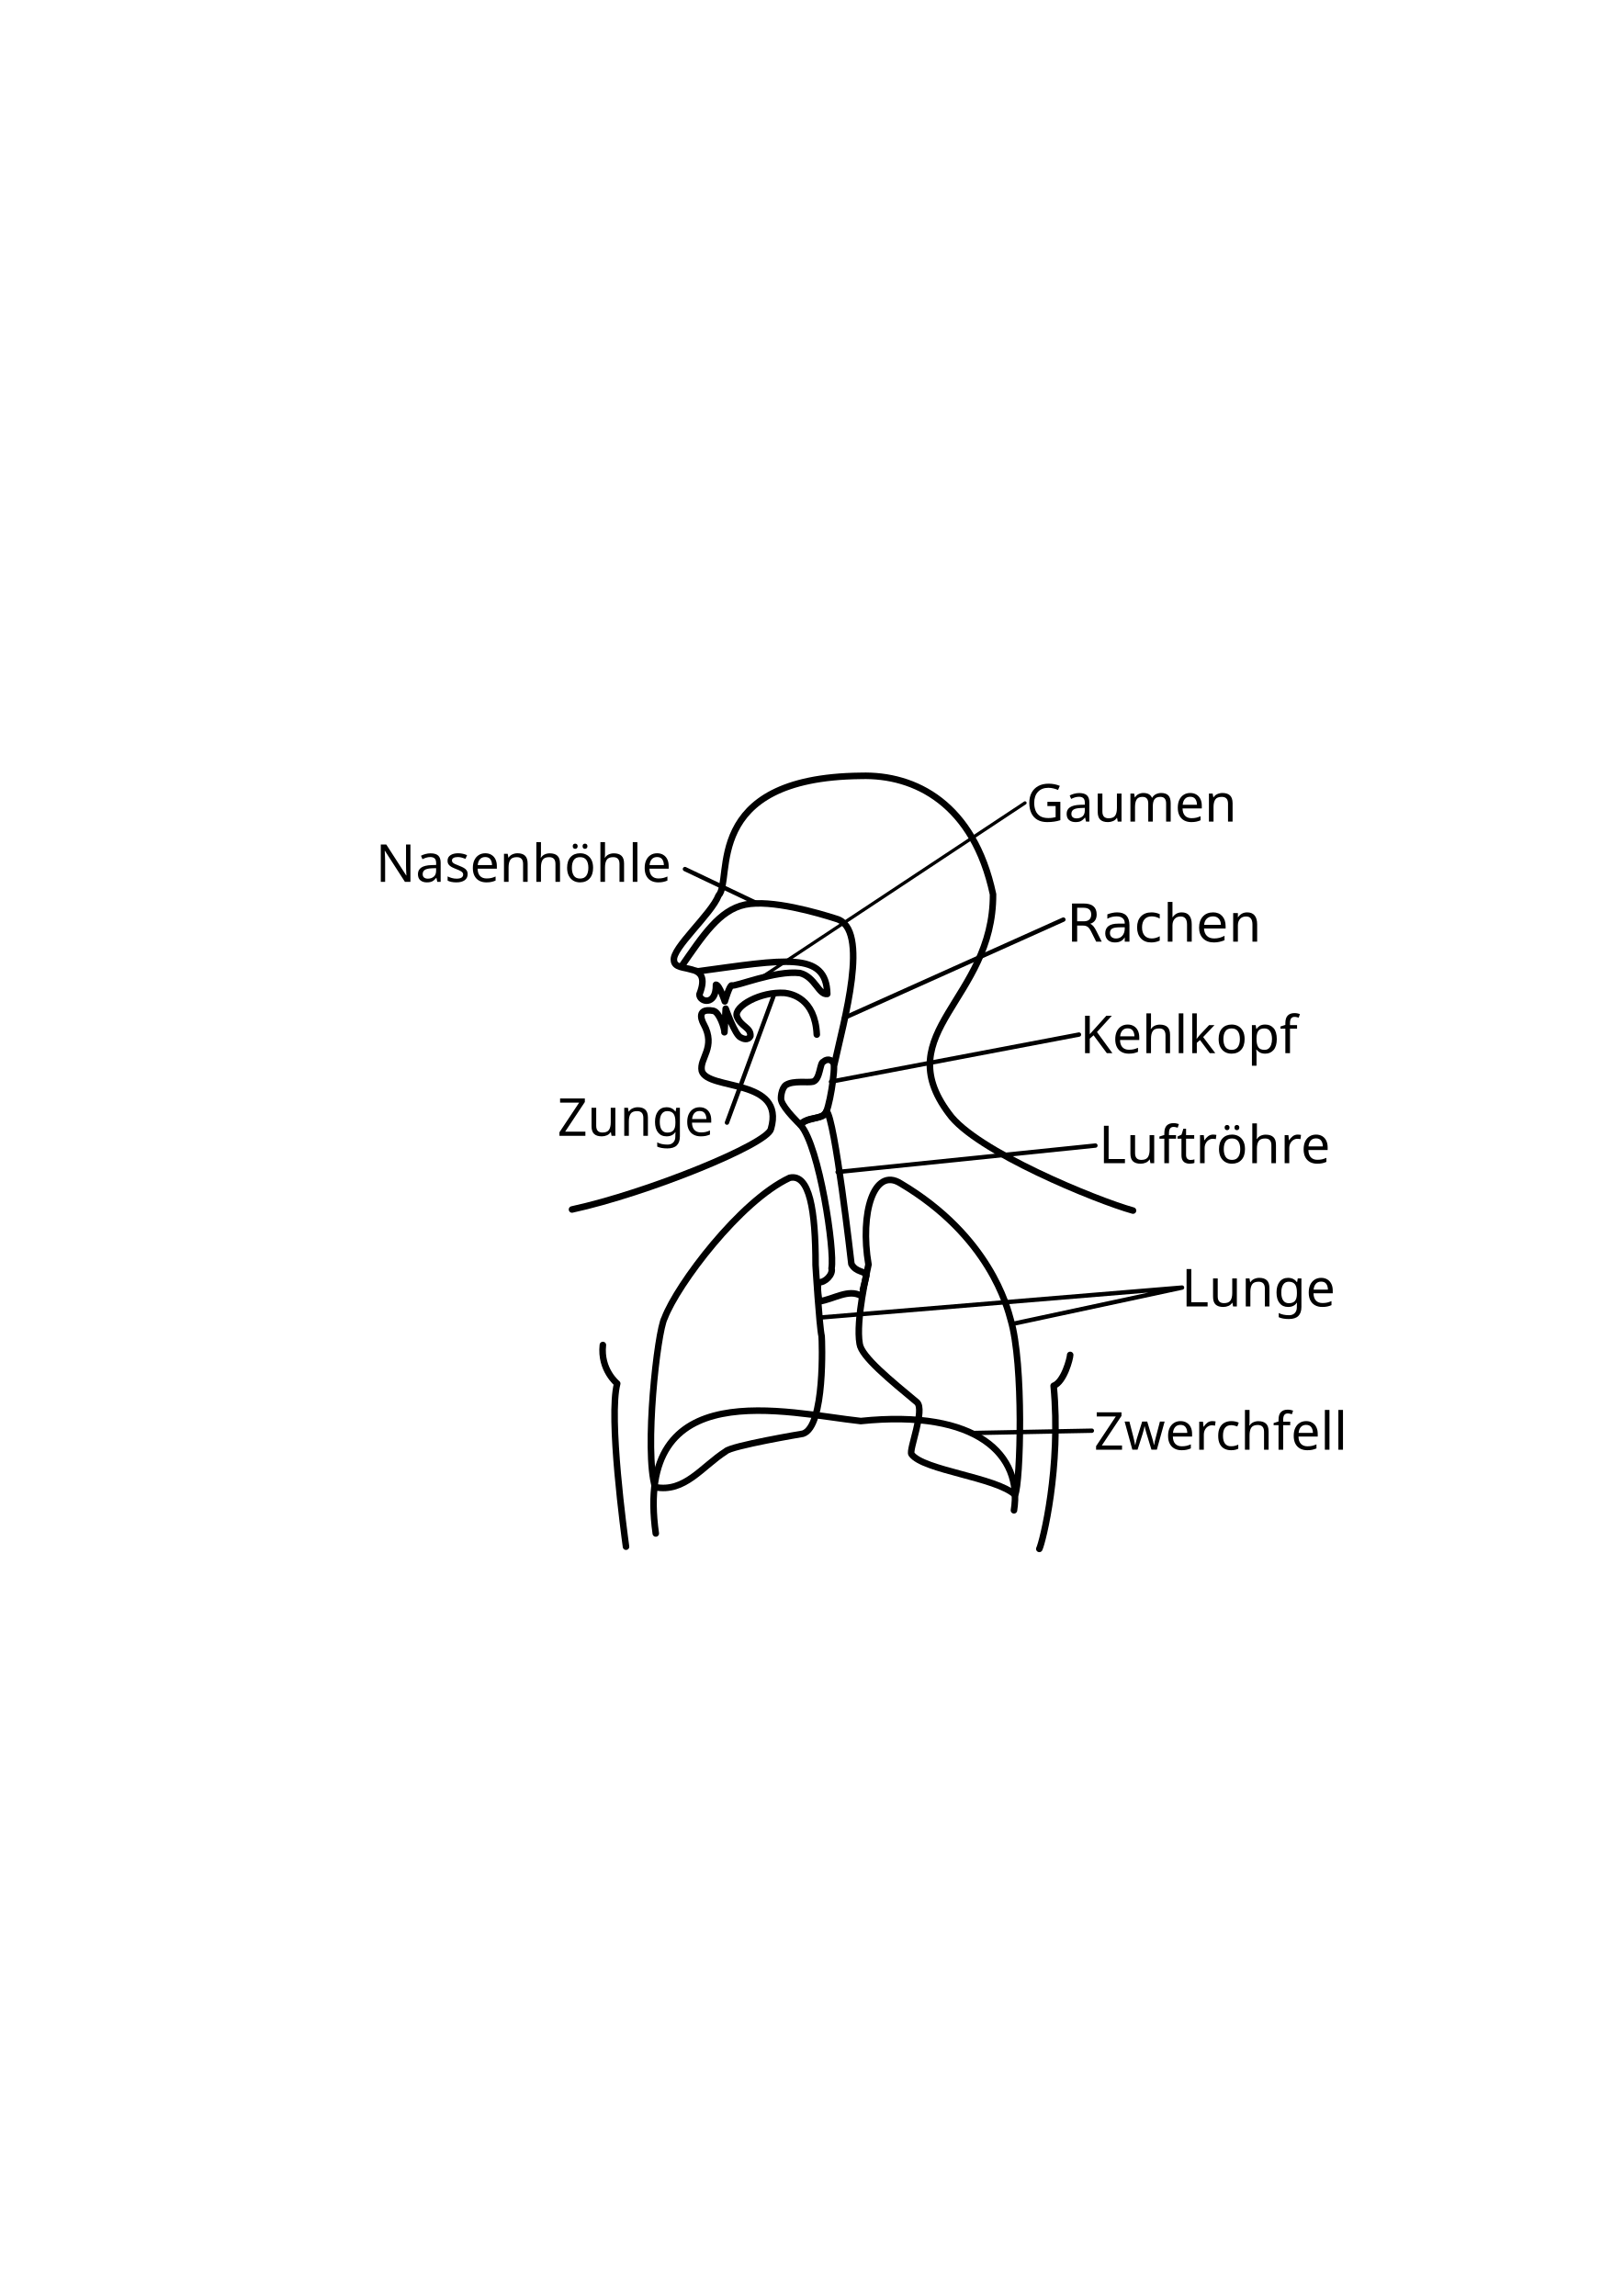
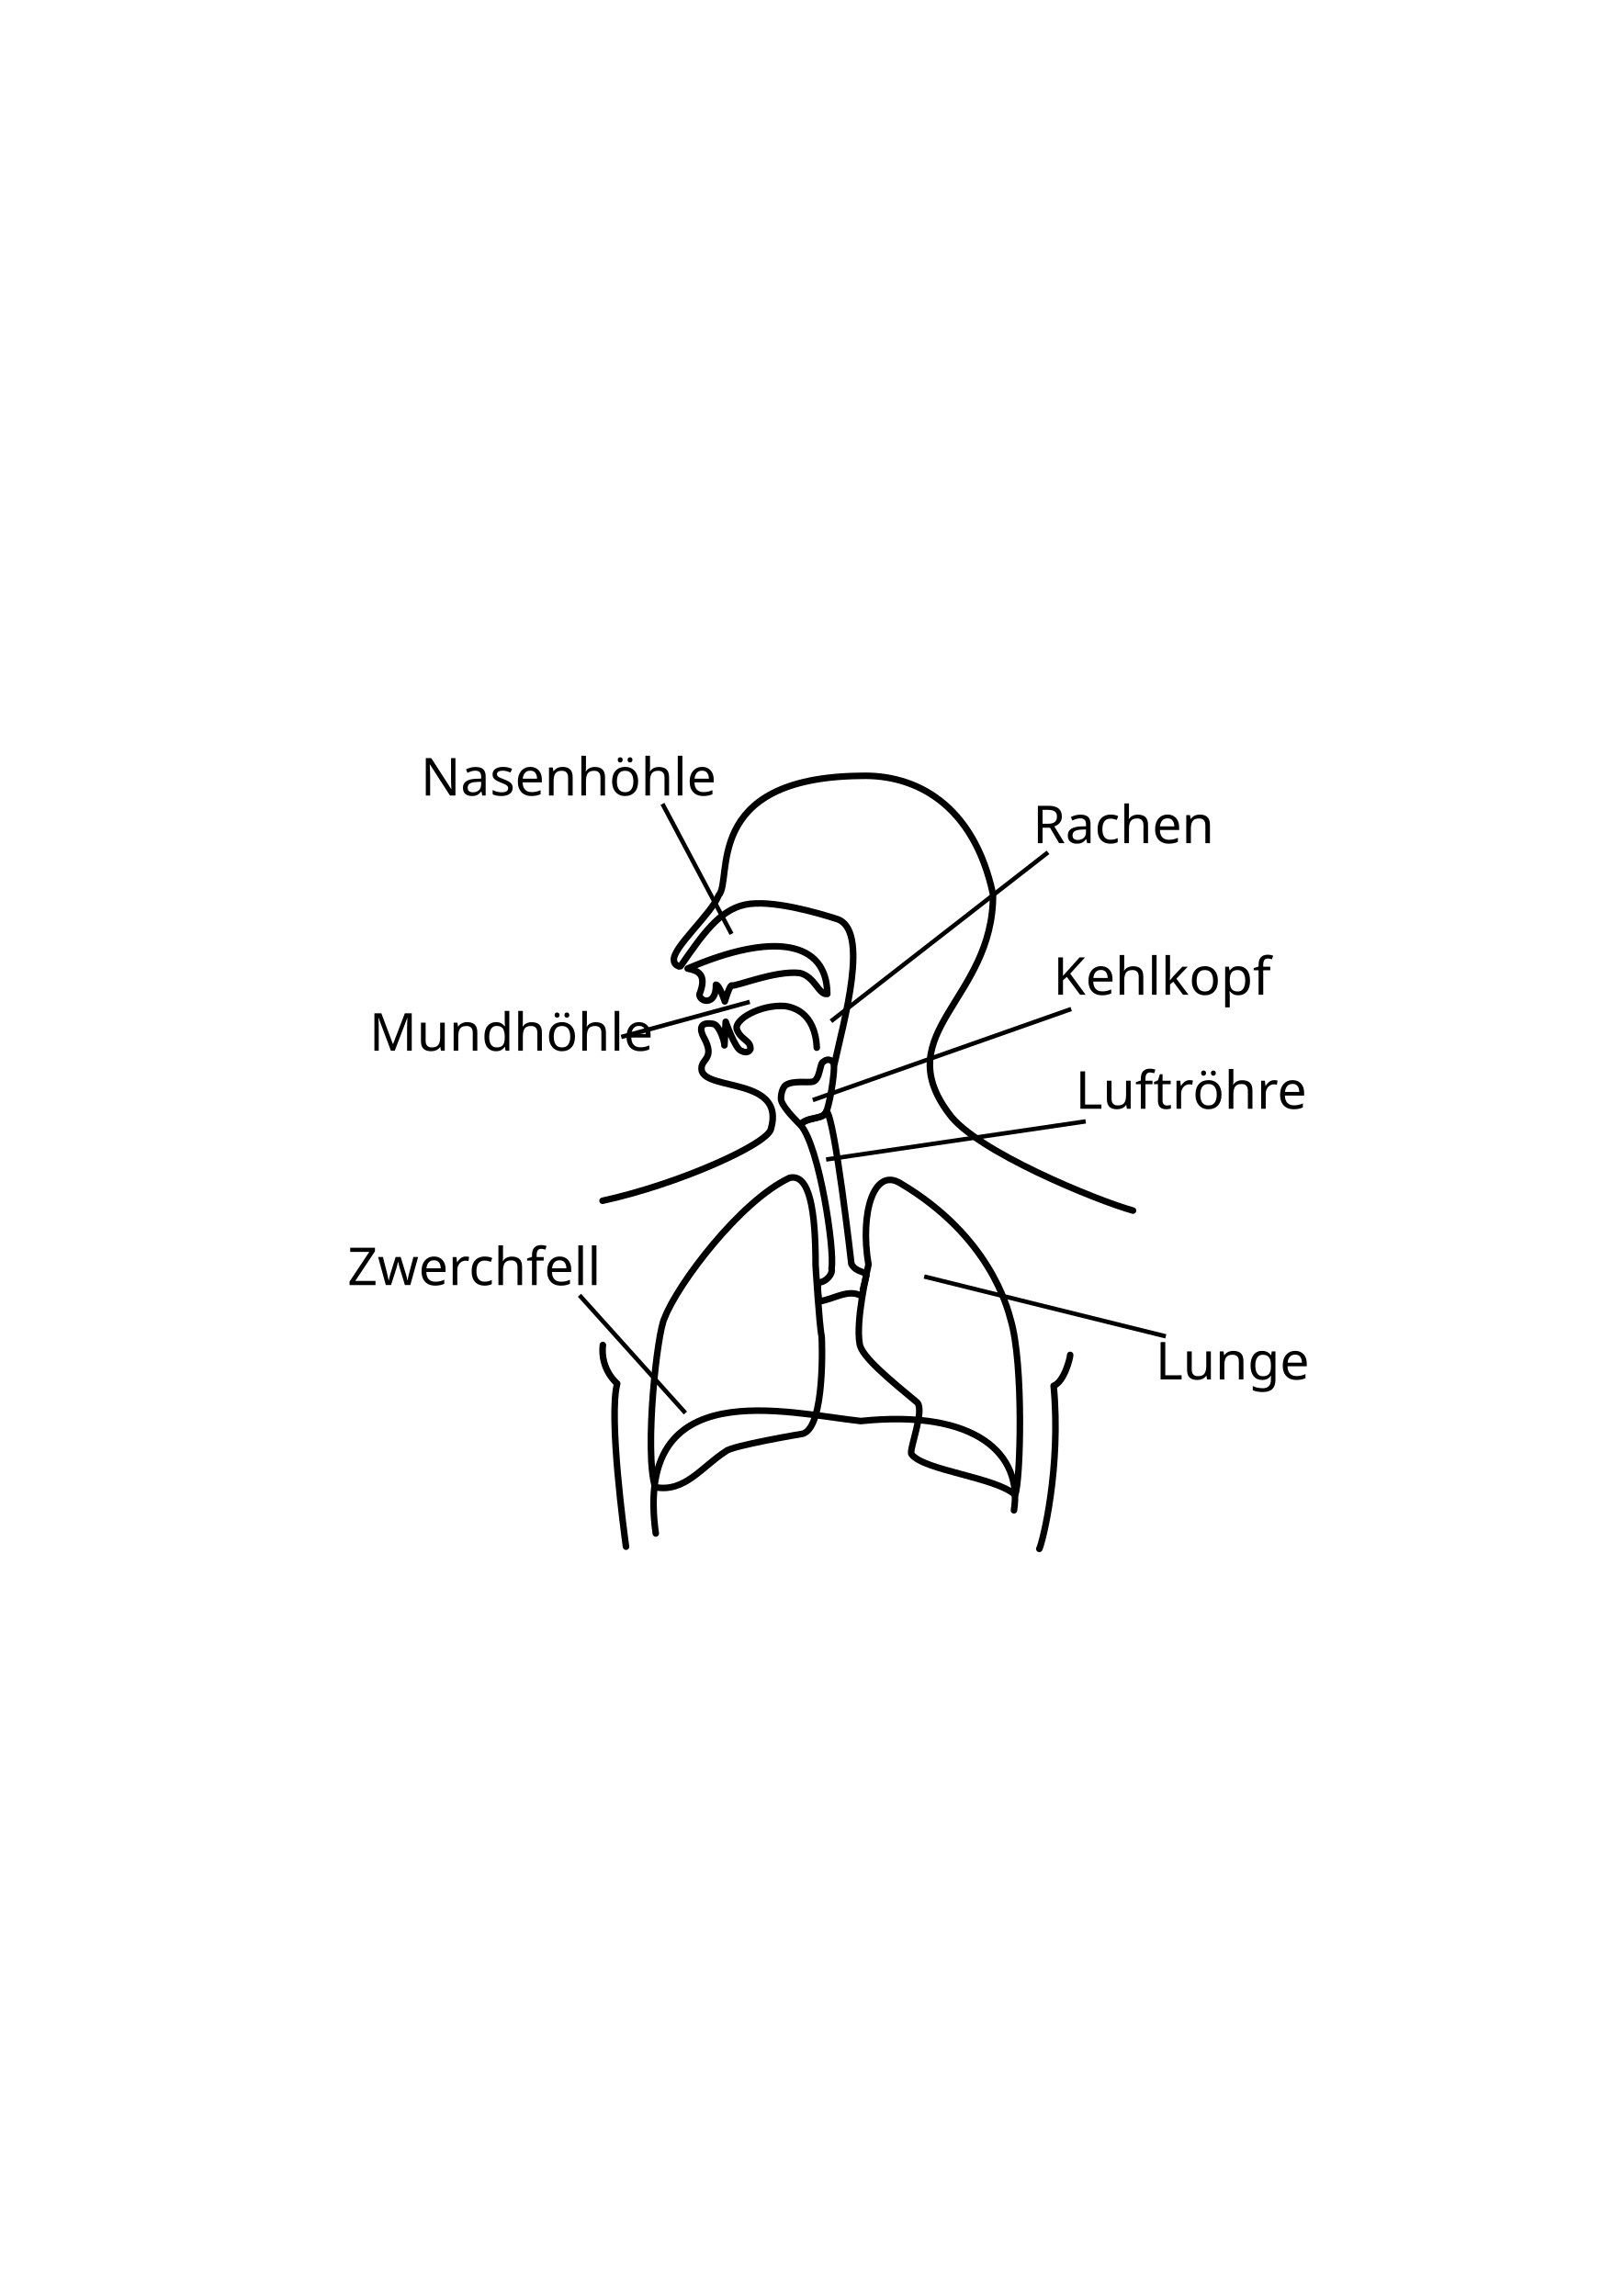
<svg xmlns="http://www.w3.org/2000/svg" width="744.094" height="1052.362" id="svg2" version="1.1">
  <defs id="defs4" />
  <g id="layer1">
    <path style="fill:none;stroke:#000000;stroke-width:3;stroke-linecap:round;stroke-linejoin:round;stroke-miterlimit:3.8;stroke-opacity:1;stroke-dasharray:none" d="m 304.561,604.107 c -3.382,6.285 -9.387,60.862 -4.336,77.529 13.576,2.617 21.475,-9.451 32.368,-16.415 2.412,-2.551 35.355,-8.081 35.355,-8.081 10.264,-3.127 8.765,-42.914 8.586,-44.699 -1.071,-4.643 -2.778,-32.577 -2.778,-32.577 0,-25.254 -2.778,-42.048 -11.869,-40.027 -22.728,10.607 -51.516,48.905 -57.326,64.271 z" id="path3009" />
    <path style="fill:none;stroke:#000000;stroke-width:3;stroke-linecap:butt;stroke-linejoin:miter;stroke-miterlimit:3.8;stroke-opacity:1;stroke-dasharray:none" d="m 398,579.611 c -0.536,2.679 -5.944,25.55 -4.041,36.365 0.857,5.908 14.142,16.668 26.264,26.769 3.806,3.469 -3.767,21.794 -2.525,23.739 5.258,7.484 38.891,10.607 47.477,18.688 2.525,-5.556 4.041,-60.104 -2.02,-80.307 -1.515,-5.556 -9.596,-38.26 -50.508,-62.503 -12.122,-7.576 -18.688,13.511 -14.647,37.249 z" id="path3011" />
    <path style="fill:none;stroke:#000000;stroke-width:3;stroke-linecap:round;stroke-linejoin:round;stroke-opacity:1;stroke-miterlimit:3.8;stroke-dasharray:none" d="m 300.52,702.849 c -10.323,-73.86 60.021,-55.16 93.944,-51.518 53.538,-5.556 74.246,15.657 70.206,40.911" id="path3781" />
    <path style="fill:none;stroke:#000000;stroke-width:3;stroke-linecap:round;stroke-linejoin:round;stroke-miterlimit:3.8;stroke-opacity:1;stroke-dasharray:none" d="m 381.08,581.379 c 1.515,-8.334 -5.556,-55.811 -14.142,-65.66 3.03,-4.546 9.786,-1.831 11.806,-6.377 3.788,2.525 11.427,70.016 11.427,70.016 2.273,4.041 6.107,2.956 6.864,5.229 -1.041,4.77 -2.422,9.398 -2.393,9.329 -5.862,-3.256 -12.371,1.488 -19.18,2.593 0,0 -1.21,-6.562 -0.379,-8.776 3.03,0.253 6.754,-3.577 5.996,-6.355 z" id="path3783" />
    <path style="fill:none;stroke:#000000;stroke-width:3;stroke-linecap:round;stroke-linejoin:round;stroke-miterlimit:3.8;stroke-opacity:1;stroke-dasharray:none" d="m 358.099,504.607 c 1.073,3.662 8.649,10.922 8.649,10.922 1.326,-2.841 11.112,-3.094 11.175,-4.988 1.894,-0.631 5.177,-21.213 4.041,-23.297 -1.831,-2.778 -4.23,-1.01 -4.672,-0.568 -1.641,0.379 -1.389,8.081 -4.672,9.091 -2.347,0.624 -9.013,-0.645 -12.438,1.515 -2.147,1.515 -2.589,6.377 -2.083,7.324 z" id="path3785" />
-     <path style="fill:none;stroke:#000000;stroke-width:3;stroke-linecap:round;stroke-linejoin:round;stroke-miterlimit:4;stroke-opacity:1;stroke-dasharray:none" d="m 374.309,474.189 c -0.761,-16.68 -11.664,-18.701 -14.694,-19.079 -11.112,-0.758 -23.218,6.089 -21.956,10.635 1.768,4.924 6.489,5.066 6.237,9.107 -1.099,2.288 -3.522,1.191 -4.484,0.651 -2.589,-1.136 -6.85,-13.178 -6.85,-13.178 l -0.58,10.814 c 0.206,-1.312 -2.249,-9.256 -5.061,-9.837 -8.934,-1.597 -4.449,6.077 -4.449,6.077 5.868,10.696 -2.098,15.713 -0.864,21.466 2.639,9.087 38.435,3.124 31.694,26.58 -1.39,6.926 -56.316,29.358 -91.166,36.934" id="path3789" />
+     <path style="fill:none;stroke:#000000;stroke-width:3;stroke-linecap:round;stroke-linejoin:round;stroke-miterlimit:4;stroke-dasharray:none;stroke-opacity:1" d="m 374.309,480.189 c -0.761,-16.68 -11.664,-18.701 -14.694,-19.079 -11.112,-0.758 -23.218,6.089 -21.956,10.635 1.768,4.924 6.489,5.066 6.237,9.107 -1.099,2.288 -3.522,1.191 -4.484,0.651 -2.589,-1.136 -6.85,-13.178 -6.85,-13.178 l -0.58,10.814 c 0.206,-1.312 -2.249,-9.256 -5.061,-9.837 -8.934,-1.597 -4.449,6.077 -4.449,6.077 5.868,10.696 -2.098,9.713 -0.864,15.466 2.639,9.087 38.435,3.124 31.694,26.58 -1.39,6.926 -42.316,25.358 -77.166,32.934" id="path3789" />
    <path style="fill:none;stroke:#000000;stroke-width:3;stroke-linecap:round;stroke-linejoin:round;stroke-miterlimit:4;stroke-opacity:1;stroke-dasharray:none" d="m 276.277,616.481 c -1.263,11.364 6.566,17.678 6.566,17.678 -4.041,15.405 3.283,69.195 4.041,74.751" id="path3799" />
    <path style="fill:none;stroke:#000000;stroke-width:3;stroke-linecap:round;stroke-linejoin:round;stroke-miterlimit:4;stroke-opacity:1;stroke-dasharray:none" d="m 490.429,621.027 c 0,1.515 -2.778,12.374 -7.576,14.142 3.536,37.376 -5.051,71.721 -6.566,74.751" id="path3801" />
-     <path style="fill:none;stroke:#000000;stroke-width:3;stroke-linecap:round;stroke-linejoin:round;stroke-miterlimit:4;stroke-opacity:1;stroke-dasharray:none" d="m 519.218,554.862 c -16.415,-4.546 -72.226,-27.274 -84.348,-44.447 -28.032,-37.376 20.456,-52.275 20.203,-100.51 -8.839,-41.416 -35.608,-55.053 -60.609,-54.296 -73.489,0.758 -58.336,47.73 -65.155,54.801 -3.283,8.586 -21.466,24.244 -20.456,29.799 0.354,6.57 17.986,-0.481 11.68,15.551 -0.106,3.546 7.751,5.584 7.574,-4.419 1.578,0 4.048,7.645 4.048,7.645 0,0 2.191,-7.465 3.201,-7.339 1.591,0.77 19.896,-6.992 31.206,-5.666 7.002,1.725 8.61,10.184 12.553,9.595 -0.428,-19.817 -19.756,-15.703 -59.307,-10.379 l -7.666,-2.026 c 9.999,-14.379 17.464,-26.048 29.367,-28.545 11.903,-2.497 33.421,3.821 41.705,6.485 15.852,4.417 3.252,47.67 -0.802,66.531" id="path3803" />
-     <text xml:space="preserve" style="font-size:24px;font-style:normal;font-variant:normal;font-weight:normal;font-stretch:normal;text-align:start;line-height:125%;letter-spacing:0px;word-spacing:0px;writing-mode:lr-tb;text-anchor:start;fill:#000000;fill-opacity:1;stroke:none;font-family:Sans;-inkscape-font-specification:Sans" x="501.395" y="664.467" id="text3817">
-       <tspan id="tspan3819" x="501.395" y="664.467">Zwerchfell</tspan>
+     <path style="fill:none;stroke:#000000;stroke-width:3;stroke-linecap:round;stroke-linejoin:round;stroke-miterlimit:4;stroke-dasharray:none;stroke-opacity:1" d="m 519.218,554.862 c -16.415,-4.546 -72.226,-27.274 -84.348,-44.447 -28.032,-37.376 20.456,-52.275 20.203,-100.51 -8.839,-41.416 -35.608,-55.053 -60.609,-54.296 -73.489,0.758 -58.336,47.73 -65.155,54.801 -3.283,8.586 -21.466,24.244 -20.456,29.799 0.078,1.449 0.997,2.236 2.314,2.753 m 4.025,0.995 c 4.471,0.927 9.053,2.366 5.341,11.803 -0.106,3.546 7.751,5.584 7.574,-4.419 1.578,0 4.048,7.645 4.048,7.645 0,0 2.191,-7.465 3.201,-7.339 1.591,0.77 19.896,-6.992 31.206,-5.666 7.002,1.725 8.61,10.184 12.553,9.595 -0.112,-24.235 -24.729,-28.612 -63.977,-11.644 m -3.27,-1.083 c 9.999,-14.379 17.738,-25.725 29.64,-28.222 11.903,-2.497 33.421,3.821 41.705,6.485 15.852,4.417 3.252,47.67 -0.802,66.531" id="path3803" />
+     <text xml:space="preserve" style="font-style:normal;font-variant:normal;font-weight:normal;font-stretch:normal;font-size:24px;line-height:125%;font-family:Sans;-inkscape-font-specification:Sans;text-align:start;letter-spacing:0px;word-spacing:0px;writing-mode:lr-tb;text-anchor:start;fill:#000000;fill-opacity:1;stroke:none" x="159.287" y="589.029" id="text3817">
+       <tspan id="tspan3819" x="159.287" y="589.029" style="font-style:normal;font-variant:normal;font-weight:normal;font-stretch:normal;font-size:24px;line-height:125%;font-family:'Linux Libertine O';-inkscape-font-specification:'Linux Libertine O, Normal';text-align:start;writing-mode:lr-tb;text-anchor:start">Zwerchfell</tspan>
    </text>
-     <path style="fill:none;stroke:#000000;stroke-width:2;stroke-linecap:round;stroke-linejoin:round;stroke-opacity:1;stroke-miterlimit:4;stroke-dasharray:none;stroke-dashoffset:0" d="m 445.179,656.826 55.179,-1.071" id="path3825" />
-     <text xml:space="preserve" style="font-size:24px;font-style:normal;font-variant:normal;font-weight:normal;font-stretch:normal;text-align:start;line-height:125%;letter-spacing:0px;word-spacing:0px;writing-mode:lr;text-anchor:start;fill:#000000;fill-opacity:1;stroke:none;font-family:Sans;-inkscape-font-specification:Sans" x="541.442" y="598.804" id="text3829">
-       <tspan id="tspan3831" x="541.442" y="598.804">Lunge</tspan>
+     <text xml:space="preserve" style="font-style:normal;font-variant:normal;font-weight:normal;font-stretch:normal;font-size:24px;line-height:125%;font-family:Sans;-inkscape-font-specification:Sans;text-align:start;letter-spacing:0px;word-spacing:0px;writing-mode:lr-tb;text-anchor:start;fill:#000000;fill-opacity:1;stroke:none" x="529.531" y="632.268" id="text3829">
+       <tspan id="tspan3831" x="529.531" y="632.268" style="font-style:normal;font-variant:normal;font-weight:normal;font-stretch:normal;font-size:24px;line-height:125%;font-family:'Linux Libertine O';-inkscape-font-specification:'Linux Libertine O, Normal';text-align:start;writing-mode:lr-tb;text-anchor:start">Lunge</tspan>
    </text>
-     <path style="fill:none;stroke:#000000;stroke-width:2;stroke-linecap:round;stroke-linejoin:round;stroke-opacity:1;stroke-miterlimit:4;stroke-dasharray:none;stroke-dashoffset:0" d="M 383.858,537.184 501.995,525.063" id="path3835" />
-     <text xml:space="preserve" style="font-size:24px;font-style:normal;font-variant:normal;font-weight:normal;font-stretch:normal;text-align:start;line-height:125%;letter-spacing:0px;word-spacing:0px;writing-mode:lr;text-anchor:start;fill:#000000;fill-opacity:1;stroke:none;font-family:Sans;-inkscape-font-specification:Sans" x="503.561" y="533.144" id="text3837">
-       <tspan id="tspan3839" x="503.561" y="533.144">Luftröhre</tspan>
+     <text xml:space="preserve" style="font-style:normal;font-variant:normal;font-weight:normal;font-stretch:normal;font-size:24px;line-height:125%;font-family:Sans;-inkscape-font-specification:Sans;text-align:start;letter-spacing:0px;word-spacing:0px;writing-mode:lr-tb;text-anchor:start;fill:#000000;fill-opacity:1;stroke:none" x="492.784" y="508.187" id="text3837">
+       <tspan id="tspan3839" x="492.784" y="508.187" style="font-style:normal;font-variant:normal;font-weight:normal;font-stretch:normal;font-size:24px;line-height:125%;font-family:'Linux Libertine O';-inkscape-font-specification:'Linux Libertine O, Normal';text-align:start;writing-mode:lr-tb;text-anchor:start">Luftröhre</tspan>
    </text>
-     <path style="fill:none;stroke:#000000;stroke-width:2;stroke-linecap:round;stroke-linejoin:round;stroke-opacity:1;stroke-miterlimit:4;stroke-dasharray:none;stroke-dashoffset:0" d="m 380.828,495.768 113.627,-21.581" id="path3841" />
-     <text xml:space="preserve" style="font-size:24px;font-style:normal;font-variant:normal;font-weight:normal;font-stretch:normal;text-align:start;line-height:125%;letter-spacing:0px;word-spacing:0px;writing-mode:lr-tb;text-anchor:start;fill:#000000;fill-opacity:1;stroke:none;font-family:Sans;-inkscape-font-specification:Sans" x="494.918" y="482.708" id="text3843">
-       <tspan id="tspan3845" x="494.918" y="482.708">Kehlkopf</tspan>
+     <text xml:space="preserve" style="font-style:normal;font-variant:normal;font-weight:normal;font-stretch:normal;font-size:24px;line-height:125%;font-family:Sans;-inkscape-font-specification:Sans;text-align:start;letter-spacing:0px;word-spacing:0px;writing-mode:lr-tb;text-anchor:start;fill:#000000;fill-opacity:1;stroke:none" x="482.653" y="455.948" id="text3843">
+       <tspan id="tspan3845" x="482.653" y="455.948" style="font-style:normal;font-variant:normal;font-weight:normal;font-stretch:normal;font-size:24px;line-height:125%;font-family:'Linux Libertine O';-inkscape-font-specification:'Linux Libertine O, Normal';text-align:start;writing-mode:lr-tb;text-anchor:start">Kehlkopf</tspan>
    </text>
-     <path style="fill:none;stroke:#000000;stroke-width:2;stroke-linecap:round;stroke-linejoin:round;stroke-opacity:1;stroke-miterlimit:4;stroke-dasharray:none;stroke-dashoffset:0" d="M 346.386,413.802 313.893,398.335" id="path3847" />
-     <text xml:space="preserve" style="font-size:24px;font-style:normal;font-variant:normal;font-weight:normal;font-stretch:normal;text-align:start;line-height:125%;letter-spacing:0px;word-spacing:0px;writing-mode:lr-tb;text-anchor:start;fill:#000000;fill-opacity:1;stroke:none;font-family:Sans;-inkscape-font-specification:Sans" x="172.179" y="404.201" id="text3849">
-       <tspan id="tspan3851" x="172.179" y="404.201">Nasenhöhle</tspan>
+     <text xml:space="preserve" style="font-style:normal;font-variant:normal;font-weight:normal;font-stretch:normal;font-size:24px;line-height:125%;font-family:Sans;-inkscape-font-specification:Sans;text-align:start;letter-spacing:0px;word-spacing:0px;writing-mode:lr-tb;text-anchor:start;fill:#000000;fill-opacity:1;stroke:none" x="192.807" y="364.619" id="text3849">
+       <tspan id="tspan3851" x="192.807" y="364.619" style="font-style:normal;font-variant:normal;font-weight:normal;font-stretch:normal;font-size:24px;line-height:125%;font-family:'Linux Libertine O';-inkscape-font-specification:'Linux Libertine O, Normal';text-align:start;writing-mode:lr-tb;text-anchor:start">Nasenhöhle</tspan>
    </text>
-     <path style="fill:none;stroke:#000000;stroke-width:2;stroke-linecap:round;stroke-linejoin:round;stroke-opacity:1;stroke-miterlimit:4;stroke-dasharray:none;stroke-dashoffset:0" d="M 354.834,455.617 333.144,514.543" id="path3853" />
-     <text xml:space="preserve" style="font-size:24px;font-style:normal;font-variant:normal;font-weight:normal;font-stretch:normal;text-align:start;line-height:125%;letter-spacing:0px;word-spacing:0px;writing-mode:lr-tb;text-anchor:start;fill:#000000;fill-opacity:1;stroke:none;font-family:Sans;-inkscape-font-specification:Sans" x="255.469" y="520.604" id="text3855">
-       <tspan id="tspan3857" x="255.469" y="520.604">Zunge</tspan>
+     <text xml:space="preserve" style="font-style:normal;font-variant:normal;font-weight:normal;font-stretch:normal;font-size:24px;line-height:125%;font-family:'Linux Libertine O';-inkscape-font-specification:'Linux Libertine O, Normal';text-align:start;letter-spacing:0px;word-spacing:0px;writing-mode:lr-tb;text-anchor:start;fill:#000000;fill-opacity:1;stroke:none" x="169.254" y="481.592" id="text3855">
+       <tspan id="tspan3857" x="169.254" y="481.592">Mundhöhle</tspan>
    </text>
-     <path style="fill:none;stroke:#000000;stroke-width:1.5;stroke-linecap:round;stroke-linejoin:round;stroke-opacity:1;stroke-miterlimit:4;stroke-dasharray:none;stroke-dashoffset:0" d="m 348.503,448.291 121.218,-80.271" id="path3859" />
-     <text xml:space="preserve" style="font-size:24px;font-style:normal;font-weight:normal;line-height:125%;letter-spacing:0px;word-spacing:0px;fill:#000000;fill-opacity:1;stroke:none;font-family:Sans;-inkscape-font-specification:Sans;font-stretch:normal;font-variant:normal;text-anchor:start;text-align:start;writing-mode:lr" x="470.226" y="376.57" id="text3861">
-       <tspan id="tspan3863" x="470.226" y="376.57" style="font-size:24px;-inkscape-font-specification:Sans;font-family:Sans;font-weight:normal;font-style:normal;font-stretch:normal;font-variant:normal;text-anchor:start;text-align:start;writing-mode:lr;line-height:125%">Gaumen</tspan>
+     <text xml:space="preserve" style="font-style:normal;font-weight:normal;font-size:24px;line-height:125%;font-family:'Bitstream Vera Sans';letter-spacing:0px;word-spacing:0px;fill:#000000;fill-opacity:1;stroke:none" x="473.304" y="386.466" id="text3869">
+       <tspan id="tspan3871" x="473.304" y="386.466" style="font-style:normal;font-variant:normal;font-weight:normal;font-stretch:normal;font-size:24px;line-height:125%;font-family:'Linux Libertine O';-inkscape-font-specification:'Linux Libertine O, Normal';text-align:start;writing-mode:lr-tb;text-anchor:start">Rachen</tspan>
    </text>
-     <path style="fill:none;stroke:#000000;stroke-width:2;stroke-linecap:round;stroke-linejoin:round;stroke-opacity:1;stroke-miterlimit:4;stroke-dasharray:none;stroke-dashoffset:0" d="M 376.282,603.854 541.694,590.154 463.66,606.885" id="path3865" />
-     <path style="fill:none;stroke:#000000;stroke-width:2;stroke-linecap:round;stroke-linejoin:round;stroke-opacity:1;stroke-miterlimit:4;stroke-dasharray:none;stroke-dashoffset:0" d="M 386.832,466.591 487.312,421.486" id="path3867" />
-     <text xml:space="preserve" style="font-size:24px;font-style:normal;font-weight:normal;line-height:125%;letter-spacing:0px;word-spacing:0px;fill:#000000;fill-opacity:1;stroke:none;font-family:Bitstream Vera Sans" x="488.914" y="431.623" id="text3869">
-       <tspan id="tspan3871" x="488.914" y="431.623">Rachen</tspan>
-     </text>
+     <path style="fill:none;fill-rule:evenodd;stroke:#000000;stroke-width:2;stroke-linecap:butt;stroke-linejoin:miter;stroke-miterlimit:4;stroke-dasharray:none;stroke-opacity:1" d="m 303.598,368.454 31.63,59.595" id="path4739" />
+     <path style="fill:none;fill-rule:evenodd;stroke:#000000;stroke-width:2;stroke-linecap:butt;stroke-linejoin:miter;stroke-miterlimit:4;stroke-dasharray:none;stroke-opacity:1" d="m 380.814,468.076 99.468,-77.407" id="path4741" />
+     <path style="fill:none;fill-rule:evenodd;stroke:#000000;stroke-width:2;stroke-linecap:butt;stroke-linejoin:miter;stroke-miterlimit:4;stroke-dasharray:none;stroke-opacity:1" d="M 372.475,504.212 490.896,462.481" id="path4743" />
+     <path style="fill:none;fill-rule:evenodd;stroke:#000000;stroke-width:2;stroke-linecap:butt;stroke-linejoin:miter;stroke-miterlimit:4;stroke-dasharray:none;stroke-opacity:1" d="M 378.591,531.452 497.538,513.971" id="path4745" />
+     <path style="fill:none;fill-rule:evenodd;stroke:#000000;stroke-width:2;stroke-linecap:butt;stroke-linejoin:miter;stroke-miterlimit:4;stroke-dasharray:none;stroke-opacity:1" d="m 423.531,585.085 110.721,27.417" id="path4747" />
+     <path style="fill:none;fill-rule:evenodd;stroke:#000000;stroke-width:2;stroke-linecap:butt;stroke-linejoin:miter;stroke-miterlimit:4;stroke-dasharray:none;stroke-opacity:1" d="M 314.102,647.643 265.555,593.674" id="path4749" />
+     <path style="fill:none;fill-rule:evenodd;stroke:#000000;stroke-width:2;stroke-linecap:butt;stroke-linejoin:miter;stroke-opacity:1;stroke-miterlimit:4;stroke-dasharray:none" d="m 343.583,459.191 -58.876,16.092" id="path4751" />
  </g>
</svg>
